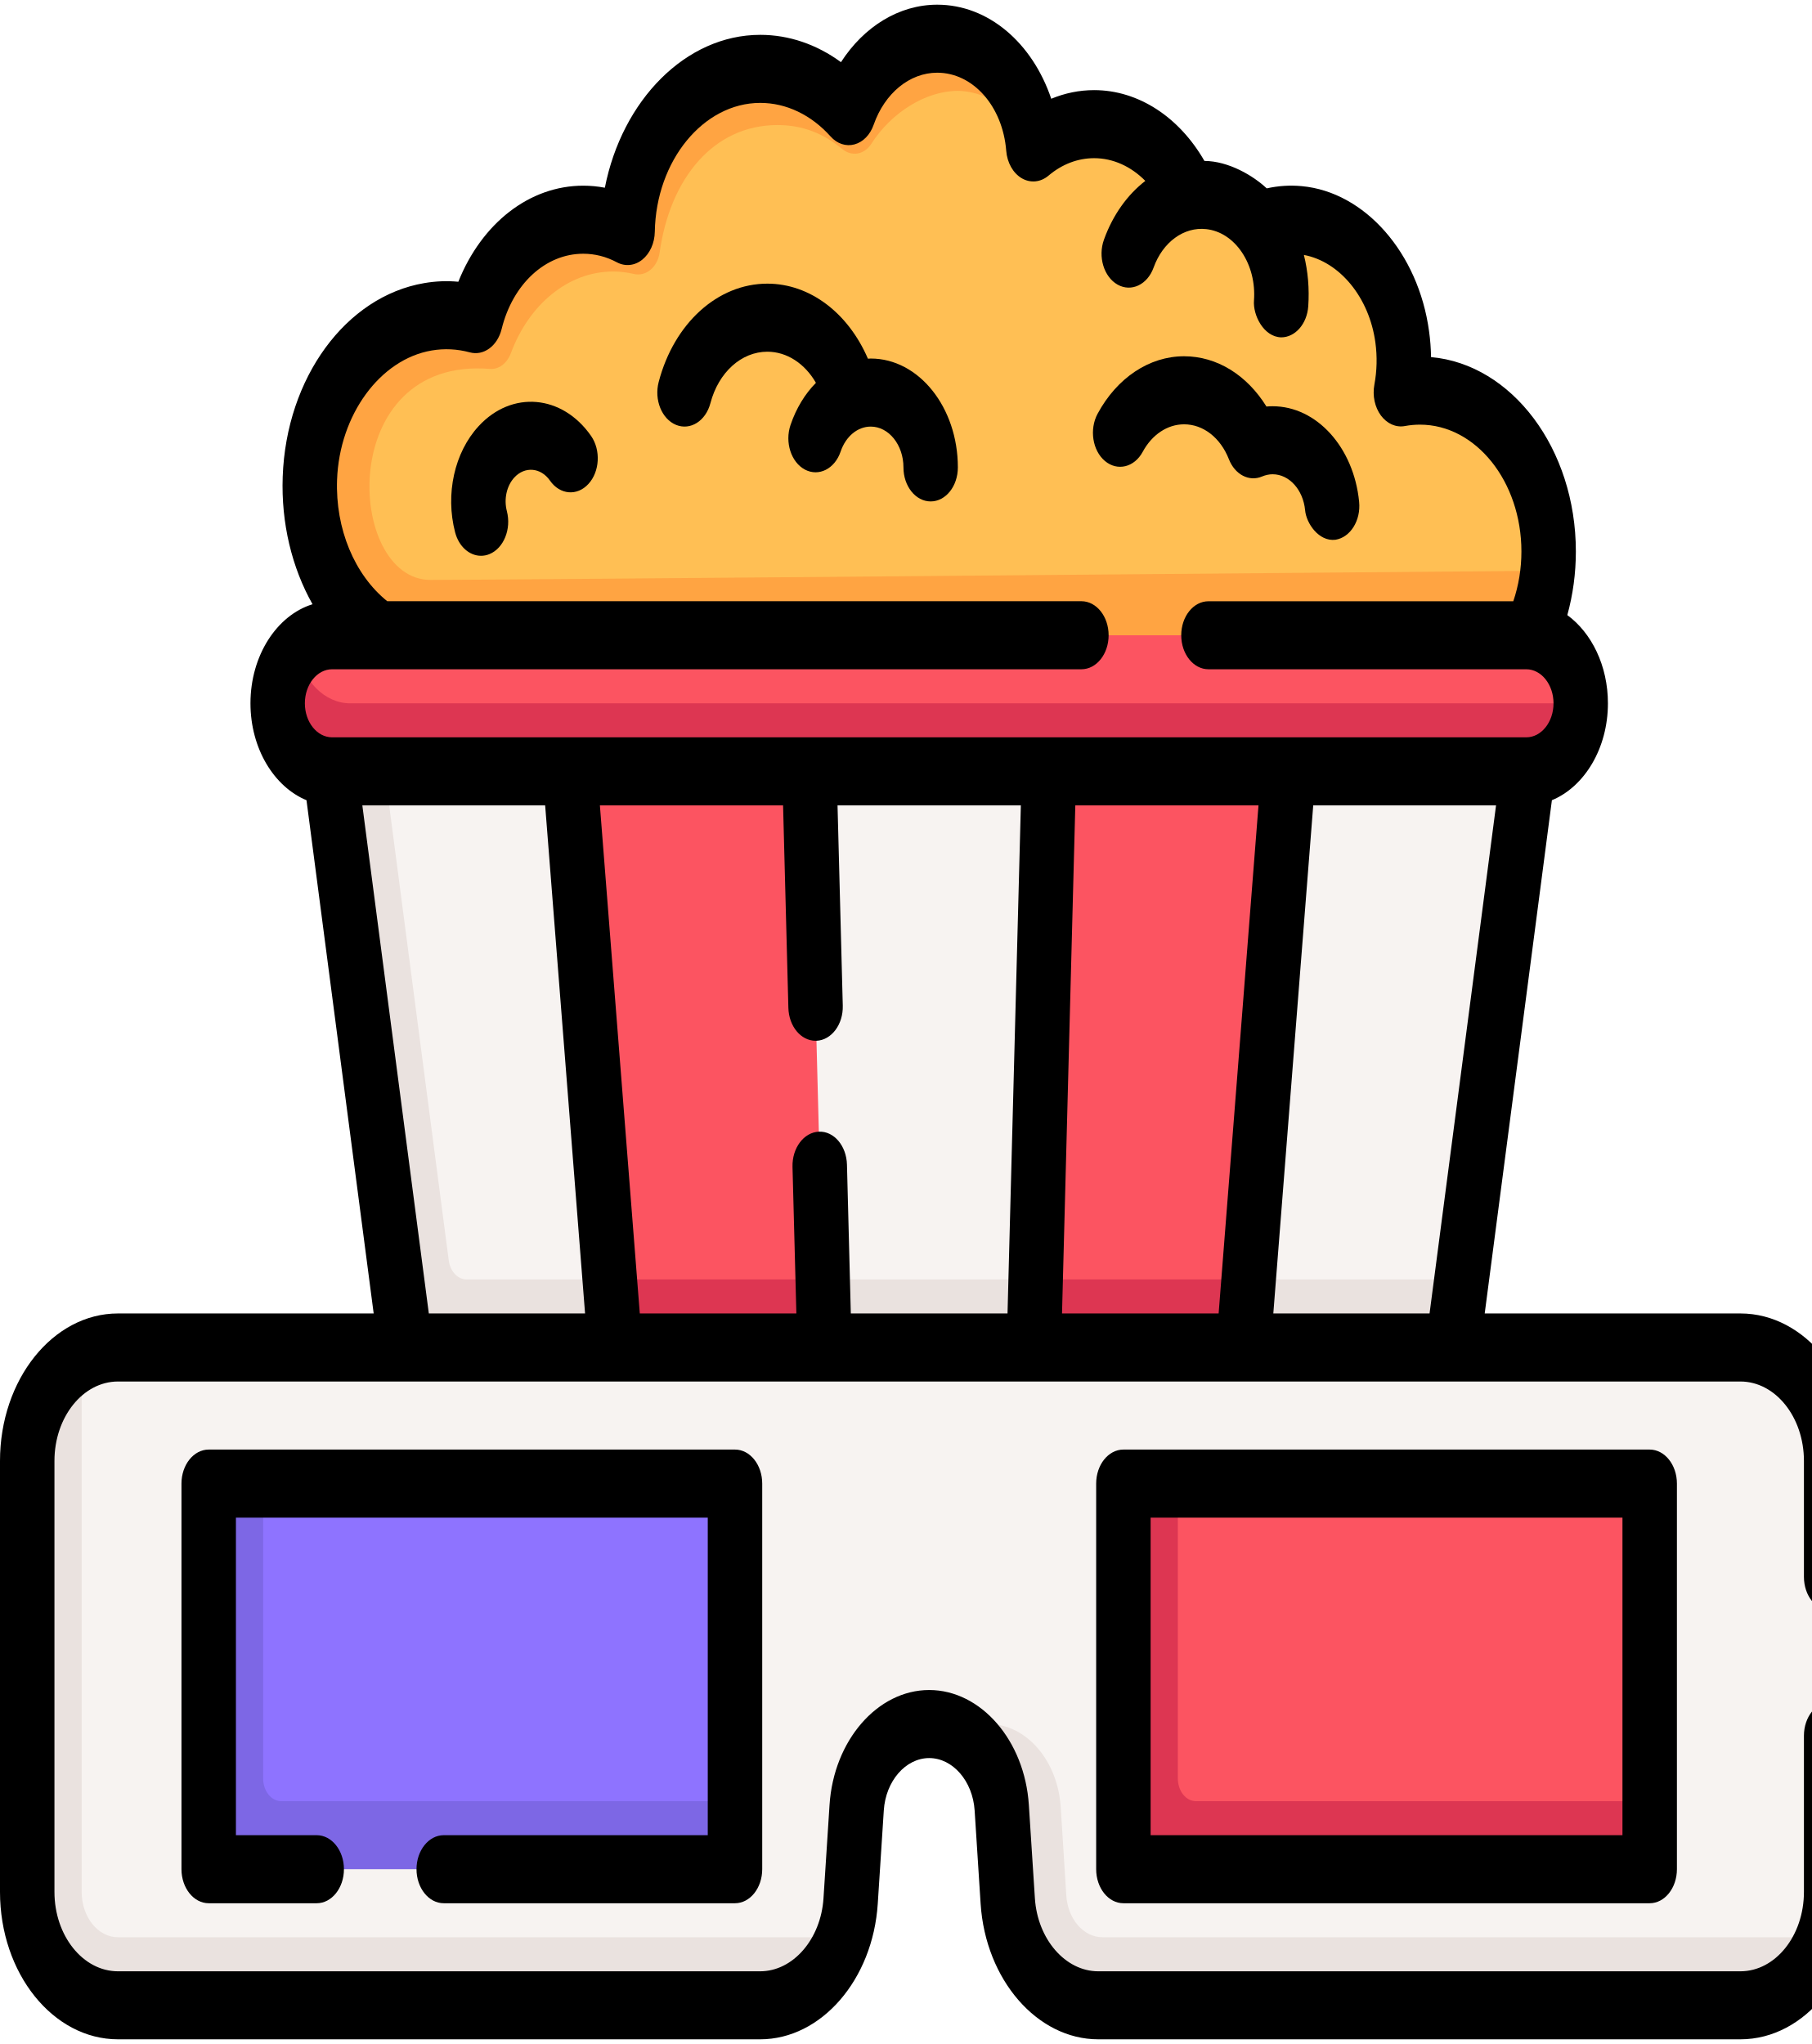
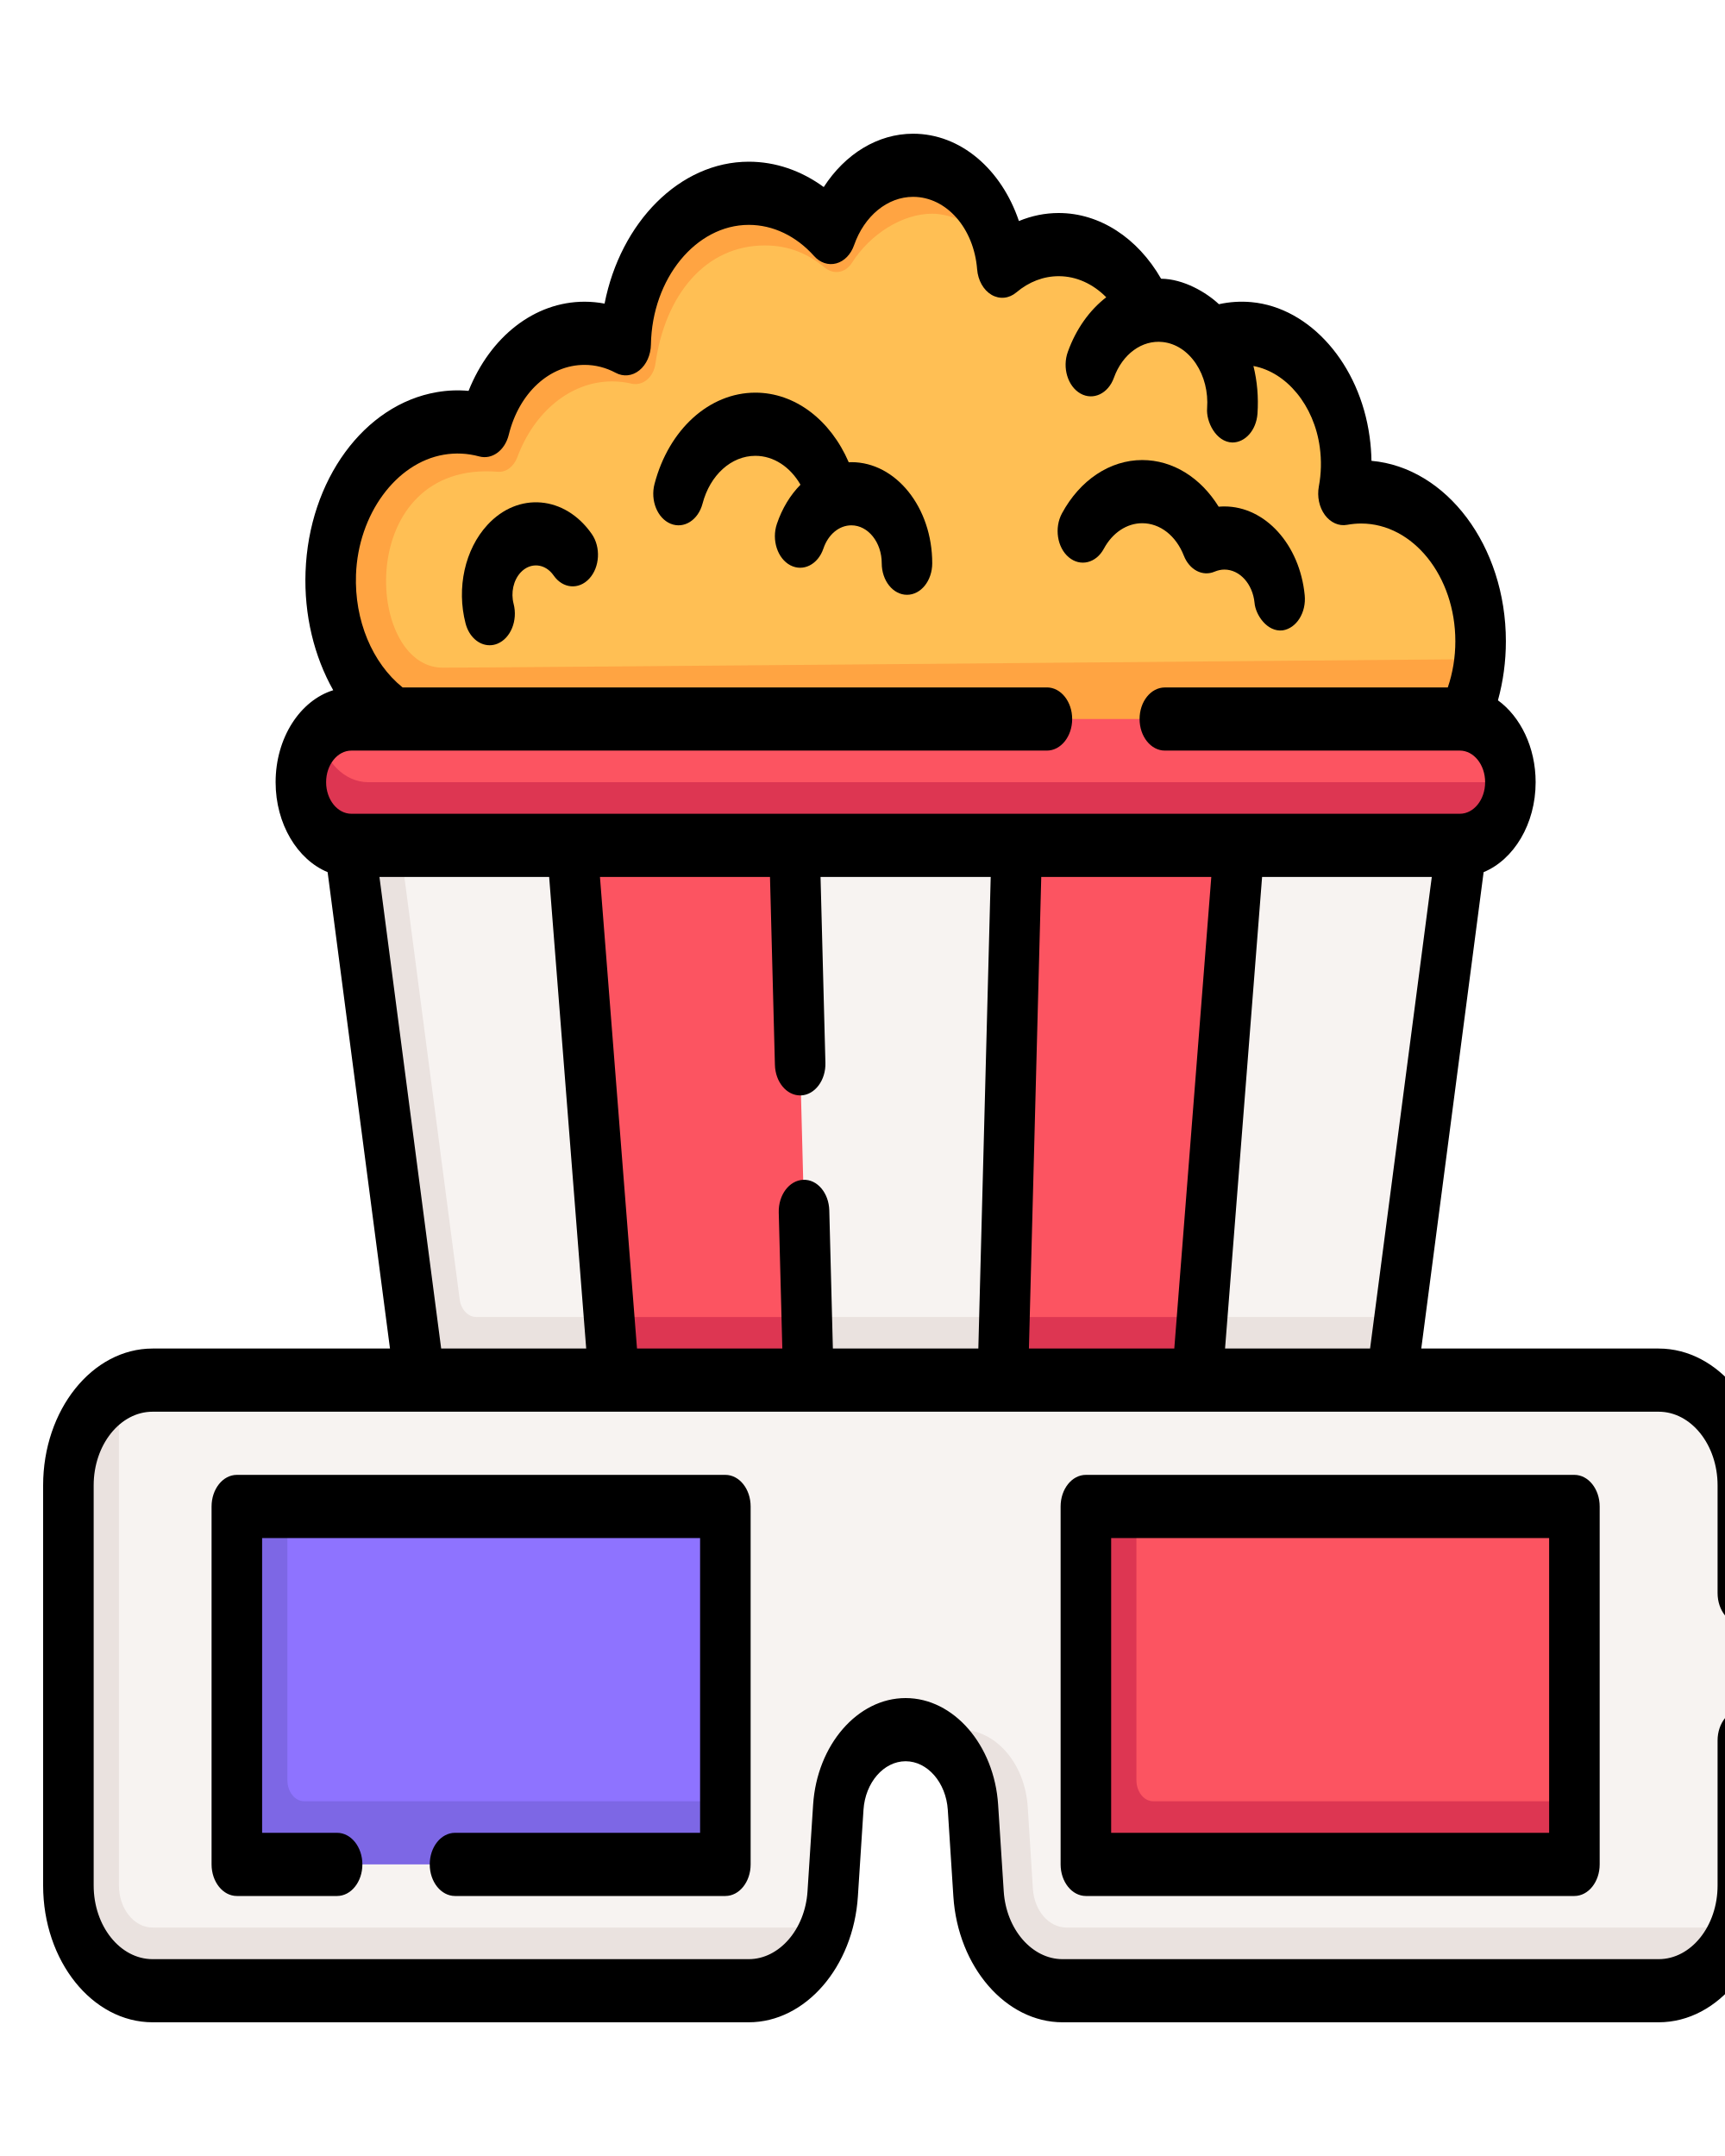
- <svg xmlns="http://www.w3.org/2000/svg" width="39" height="44" viewBox="0 0 39 44" fill="none">
-   <path d="M25.645 4.299C25.263 3.335 24.468 2.673 23.55 2.673C23.146 2.673 22.765 2.801 22.434 3.027C22.343 3.089 22.229 3.029 22.208 2.901C22.012 1.721 20.178 1.341 20.178 1.341C19.395 1.341 18.885 1.917 18.531 2.717C18.484 2.824 18.373 2.854 18.296 2.778C17.812 2.306 17.116 1.793 16.454 1.793C14.968 1.793 13.856 3.229 13.719 5.042C13.71 5.169 13.609 5.249 13.512 5.209C13.274 5.111 12.817 4.981 12.552 4.981C11.506 4.981 10.804 5.908 10.464 7.067C10.438 7.154 10.367 7.205 10.294 7.19C10.007 7.128 9.503 7.305 9.194 7.358C7.796 7.596 7.116 8.545 7.053 10.306C6.977 12.416 8.933 14.129 10.604 14.129C12.142 14.129 28.089 13.675 28.795 13.675C30.213 13.675 33.15 14.003 33.313 12.285C33.326 12.15 33.333 12.012 33.333 11.872C33.333 9.959 32.093 8.409 30.563 8.409C30.493 8.409 30.424 8.412 30.356 8.418C30.255 8.428 30.177 8.315 30.191 8.19C30.226 7.889 30.226 7.574 30.181 7.249C29.993 5.873 29.059 4.82 27.944 4.735C27.592 4.708 27.255 4.775 26.948 4.918L25.645 4.299Z" fill="#FFBF54" />
-   <path d="M9.266 12.484C7.444 12.484 7.212 7.673 10.546 7.941C10.74 7.957 10.917 7.817 10.998 7.598C11.383 6.563 12.222 5.845 13.195 5.845C13.348 5.845 13.498 5.863 13.643 5.897C13.902 5.958 14.154 5.754 14.199 5.431C14.424 3.833 15.362 2.692 16.735 2.692C17.283 2.692 17.727 2.876 18.127 3.207C18.331 3.375 18.603 3.333 18.755 3.095C19.181 2.426 19.925 1.956 20.617 1.956C21.113 1.956 21.84 2.292 22.208 2.901C22.01 1.631 21.117 0.833 20.173 0.833C19.39 0.833 18.708 1.375 18.354 2.175C18.307 2.282 18.196 2.312 18.119 2.236C17.635 1.764 17.026 1.482 16.364 1.482C14.877 1.482 13.657 2.901 13.52 4.714C13.511 4.841 13.41 4.921 13.313 4.881C13.075 4.783 12.819 4.729 12.554 4.729C11.509 4.729 10.618 5.557 10.278 6.716C10.252 6.802 10.181 6.854 10.108 6.838C9.785 6.769 9.445 6.765 9.094 6.842C7.843 7.119 6.871 8.392 6.696 9.949C6.558 11.114 6.903 12.342 7.593 13.144C8.12 13.764 8.83 14.144 9.61 14.144C11.149 14.144 29.857 15.335 30.562 15.335C31.98 15.335 33.15 14.003 33.313 12.285C26.238 12.346 10.465 12.484 9.266 12.484Z" fill="#FFA442" />
-   <path d="M30.149 29.69H9.226L7.578 16.605L7.638 16.214L32.761 16.205L32.891 16.605L31.459 27.542L30.149 29.69Z" fill="#F7F3F1" />
-   <path d="M9.659 27.133L8.281 16.605L7.704 16.116L7.109 16.605L9.46 34.573H10.632H30.54L31.459 27.542H10.044C9.853 27.542 9.69 27.369 9.659 27.133Z" fill="#EAE2DF" />
-   <path d="M25.699 34.573H14.301L13.124 27.542L12.266 16.605L12.518 16.214L27.386 16.205L27.734 16.605L26.876 27.542L25.699 34.573Z" fill="#FC5461" />
-   <path d="M26.324 34.573L26.876 27.542H13.124L13.676 34.573H26.324Z" fill="#DD3652" />
-   <path d="M21.795 29.69H18.205L17.708 27.542L17.422 16.605L17.572 16.214L22.174 16.182L22.578 16.605L22.292 27.542L21.795 29.69Z" fill="#F7F3F1" />
-   <path d="M22.108 34.573L22.292 27.542H17.708L17.892 34.573H22.108Z" fill="#EAE2DF" />
-   <path d="M32.302 16.174L7.957 16.205C7.31 16.205 6.415 15.335 6.415 15.335C6.415 14.882 6.141 14.281 6.4 14.013C6.603 13.802 6.864 13.675 7.148 13.675H32.852C33.499 13.675 34.023 14.331 34.023 15.14C34.023 15.949 32.949 16.174 32.302 16.174Z" fill="#FC5461" />
-   <path d="M6.4 14.013C6.141 14.281 5.977 14.687 5.977 15.14C5.977 15.949 6.501 16.605 7.148 16.605H32.852C33.499 16.605 34.023 15.949 34.023 15.14H7.539C6.985 15.14 6.522 14.659 6.4 14.013Z" fill="#DD3652" />
-   <path d="M0.82 31.644L0.742 40.53C0.742 41.879 1.617 42.972 2.695 42.972H16.206C17.002 42.972 17.85 42.569 18.153 41.702C18.237 41.461 18.291 41.198 18.309 40.922L18.439 38.913C18.504 37.896 19.184 37.112 20 37.112C20.816 37.112 21.675 37.491 21.74 38.508L21.847 40.727C21.929 41.995 22.776 42.972 23.794 42.972L37.226 42.905C38.027 42.905 38.95 42.565 39.251 41.702C39.356 41.403 39.414 41.073 39.414 40.726V31.448C39.414 30.1 38.54 29.007 37.461 29.007H2.539C2.269 29.007 2.013 29.075 1.779 29.199C1.772 29.202 1.765 29.206 1.758 29.21C1.073 29.591 0.82 30.642 0.82 31.644Z" fill="#F7F3F1" />
-   <path d="M1.758 40.726L1.758 29.21C1.068 29.587 0.586 30.447 0.586 31.448V40.726C0.586 42.074 1.46 43.167 2.539 43.167H16.362C17.158 43.167 17.85 42.569 18.153 41.702H2.539C2.108 41.702 1.758 41.265 1.758 40.726Z" fill="#EAE2DF" />
-   <path d="M22.951 40.802L22.832 38.912C22.769 37.896 22.09 37.112 21.274 37.112L20 37.112C20.816 37.112 21.496 37.896 21.561 38.913L21.691 40.922C21.773 42.19 22.62 43.167 23.638 43.167H37.461C38.262 43.167 38.95 42.564 39.251 41.702L23.73 41.702C23.322 41.702 22.983 41.31 22.951 40.802Z" fill="#EAE2DF" />
-   <path d="M15.273 40.042H5.039C4.823 40.042 4.648 39.823 4.648 39.554V32.62C4.648 32.35 4.823 32.132 5.039 32.132L5.664 31.936H15.43C15.645 31.936 15.82 32.155 15.82 32.425V38.773L15.664 39.554C15.664 39.823 15.489 40.042 15.273 40.042Z" fill="#8E73FF" />
-   <path d="M6.055 38.773C5.839 38.773 5.664 38.554 5.664 38.284V31.936H4.883C4.667 31.936 4.492 32.155 4.492 32.425V39.749C4.492 40.019 4.667 40.237 4.883 40.237H15.43C15.645 40.237 15.82 40.019 15.82 39.749V38.773H6.055Z" fill="#7D67E5" />
-   <path d="M34.961 40.042H24.727C24.511 40.042 24.336 39.823 24.336 39.554V32.62C24.336 32.35 24.511 32.132 24.727 32.132L25.352 31.936H35.117C35.333 31.936 35.508 32.155 35.508 32.425V38.773L35.352 39.554C35.352 39.823 35.177 40.042 34.961 40.042Z" fill="#FC5461" />
-   <path d="M25.742 38.773C25.526 38.773 25.352 38.554 25.352 38.284V31.936H24.57C24.355 31.936 24.18 32.155 24.18 32.425V39.749C24.18 40.019 24.355 40.237 24.57 40.237H35.117C35.333 40.237 35.508 40.019 35.508 39.749V38.773H25.742Z" fill="#DD3652" />
-   <path d="M39.414 34.678C39.738 34.678 40 34.35 40 33.945V31.448C40 29.698 38.861 28.274 37.461 28.274H31.957L33.403 17.226C34.103 16.936 34.609 16.11 34.609 15.14C34.609 14.33 34.257 13.622 33.735 13.241C33.856 12.803 33.919 12.34 33.919 11.872C33.919 9.659 32.541 7.841 30.802 7.687C30.799 7.5 30.785 7.314 30.759 7.129C30.53 5.445 29.378 4.132 28.019 4.007C27.764 3.983 27.512 4 27.265 4.055C26.976 3.783 26.447 3.468 25.924 3.464C25.379 2.515 24.498 1.94 23.55 1.94C23.233 1.94 22.922 2.004 22.627 2.126C22.221 0.923 21.273 0.101 20.173 0.101C19.356 0.101 18.599 0.567 18.101 1.338C17.578 0.955 16.979 0.75 16.364 0.75C14.759 0.75 13.388 2.16 13.019 4.041C12.866 4.012 12.711 3.997 12.554 3.997C11.395 3.997 10.369 4.806 9.865 6.065C9.622 6.042 9.377 6.052 9.133 6.094C7.443 6.381 6.161 8.134 6.085 10.262C6.049 11.261 6.283 12.22 6.727 13.007C5.96 13.244 5.391 14.11 5.391 15.14C5.391 16.11 5.897 16.936 6.597 17.226L8.043 28.274H2.539C1.139 28.274 0 29.698 0 31.448V40.726C0 42.476 1.139 43.899 2.539 43.899H16.362C17.676 43.899 18.787 42.617 18.893 40.981L19.023 38.972C19.063 38.34 19.493 37.845 20 37.845C20.507 37.845 20.937 38.34 20.978 38.972L21.107 40.981C21.213 42.617 22.325 43.899 23.638 43.899H37.461C38.861 43.899 40 42.476 40 40.726V37.363C40 36.959 39.738 36.631 39.414 36.631C39.09 36.631 38.828 36.959 38.828 37.363V40.726C38.828 41.668 38.215 42.435 37.461 42.435H23.638C22.931 42.435 22.332 41.744 22.275 40.863L22.145 38.854C22.056 37.467 21.113 36.38 20 36.38C18.887 36.38 17.944 37.467 17.855 38.854L17.725 40.863C17.668 41.744 17.069 42.435 16.362 42.435H2.539C1.785 42.435 1.172 41.668 1.172 40.726V31.448C1.172 30.506 1.785 29.739 2.539 29.739H37.461C38.215 29.739 38.828 30.506 38.828 31.448V33.945C38.828 34.35 39.09 34.678 39.414 34.678ZM27.407 28.274L28.266 17.337H32.201L30.77 28.274H27.407ZM22.859 28.274L23.145 17.337H27.088L26.23 28.274H22.859ZM18.23 25.07C18.219 24.665 17.95 24.346 17.625 24.361C17.301 24.375 17.048 24.713 17.058 25.117L17.141 28.274H13.771L12.912 17.337H16.855L16.969 21.695C16.979 22.092 17.239 22.404 17.554 22.404C17.561 22.404 17.567 22.404 17.574 22.404C17.897 22.39 18.151 22.052 18.14 21.648L18.027 17.337H21.973L21.686 28.274H18.313L18.23 25.07ZM7.148 14.407H23.276C23.6 14.407 23.862 14.079 23.862 13.675C23.862 13.27 23.6 12.942 23.276 12.942H8.335C7.63 12.374 7.217 11.383 7.255 10.328C7.306 8.93 8.181 7.734 9.291 7.545C9.565 7.498 9.841 7.512 10.112 7.585C10.41 7.666 10.707 7.448 10.797 7.084C11.035 6.114 11.741 5.462 12.554 5.462C12.805 5.462 13.049 5.524 13.277 5.646C13.456 5.742 13.662 5.721 13.825 5.589C13.989 5.457 14.09 5.233 14.094 4.989C14.121 3.459 15.139 2.215 16.364 2.215C16.923 2.215 17.461 2.472 17.878 2.938C18.018 3.095 18.209 3.158 18.393 3.108C18.577 3.058 18.73 2.901 18.805 2.685C19.043 2.005 19.58 1.565 20.173 1.565C20.944 1.565 21.582 2.288 21.658 3.245C21.678 3.502 21.805 3.727 21.992 3.837C22.179 3.946 22.398 3.925 22.569 3.78C22.859 3.535 23.198 3.405 23.55 3.405C23.958 3.405 24.345 3.583 24.652 3.894C24.27 4.189 23.955 4.622 23.762 5.158C23.628 5.527 23.76 5.96 24.055 6.127C24.35 6.293 24.697 6.129 24.83 5.76C25.027 5.212 25.482 4.879 25.962 4.932C26.263 4.965 26.536 5.142 26.731 5.432C26.925 5.722 27.018 6.089 26.991 6.466C26.964 6.779 27.197 7.252 27.576 7.262C27.876 7.262 28.132 6.975 28.159 6.593C28.185 6.214 28.153 5.84 28.065 5.488C28.835 5.632 29.472 6.401 29.604 7.374C29.645 7.676 29.638 7.981 29.582 8.281C29.538 8.517 29.591 8.765 29.722 8.943C29.854 9.121 30.047 9.207 30.239 9.171C30.347 9.151 30.456 9.141 30.563 9.141C31.767 9.141 32.747 10.366 32.747 11.872C32.747 12.241 32.687 12.606 32.572 12.943H26.011C25.687 12.943 25.425 13.27 25.425 13.675C25.425 14.079 25.687 14.407 26.011 14.407H32.852C33.175 14.407 33.438 14.736 33.438 15.14C33.438 15.544 33.175 15.872 32.852 15.872H7.148C6.825 15.872 6.562 15.544 6.562 15.14C6.562 14.736 6.825 14.407 7.148 14.407ZM7.799 17.337H11.734L12.593 28.274H9.23L7.799 17.337Z" fill="black" />
-   <path d="M9.551 39.505C9.228 39.505 8.965 39.833 8.965 40.237C8.965 40.642 9.228 40.97 9.551 40.97H15.82C16.144 40.97 16.406 40.642 16.406 40.237V31.936C16.406 31.532 16.144 31.204 15.82 31.204H4.492C4.169 31.204 3.906 31.532 3.906 31.936V40.237C3.906 40.642 4.169 40.97 4.492 40.97H6.817C7.14 40.97 7.403 40.642 7.403 40.237C7.403 39.833 7.14 39.505 6.817 39.505H5.078V32.669H15.234V39.505H9.551Z" fill="black" />
-   <path d="M24.18 31.204C23.856 31.204 23.594 31.532 23.594 31.936V40.237C23.594 40.642 23.856 40.97 24.18 40.97H35.508C35.831 40.97 36.094 40.642 36.094 40.237V31.936C36.094 31.532 35.831 31.204 35.508 31.204H24.18ZM34.922 39.505H24.766V32.669H34.922V39.505Z" fill="black" />
-   <path d="M24.596 9.726C24.796 9.355 25.129 9.134 25.486 9.134C25.899 9.134 26.269 9.422 26.451 9.886C26.581 10.217 26.887 10.376 27.165 10.257C27.24 10.226 27.316 10.209 27.392 10.209C27.747 10.209 28.048 10.541 28.091 10.981C28.114 11.26 28.384 11.663 28.744 11.619C29.065 11.569 29.294 11.204 29.254 10.802C29.139 9.629 28.338 8.745 27.392 8.745C27.347 8.745 27.303 8.747 27.259 8.751C26.839 8.073 26.193 7.669 25.486 7.669C24.739 7.669 24.043 8.131 23.625 8.906C23.444 9.241 23.514 9.697 23.782 9.923C24.05 10.149 24.415 10.061 24.596 9.726Z" fill="black" />
-   <path d="M18.742 7.718C18.722 7.718 18.701 7.72 18.681 7.721C18.257 6.738 17.434 6.106 16.516 6.106C15.45 6.106 14.51 6.956 14.178 8.221C14.076 8.606 14.244 9.02 14.551 9.146C14.859 9.272 15.19 9.063 15.291 8.679C15.465 8.016 15.957 7.571 16.516 7.571C16.939 7.571 17.325 7.828 17.562 8.241C17.328 8.478 17.138 8.786 17.015 9.149C16.889 9.521 17.028 9.951 17.326 10.109C17.625 10.266 17.968 10.092 18.094 9.72C18.205 9.393 18.459 9.183 18.742 9.183C19.13 9.183 19.446 9.577 19.446 10.062C19.446 10.466 19.708 10.794 20.032 10.794C20.355 10.794 20.617 10.466 20.617 10.062C20.617 8.769 19.776 7.718 18.742 7.718Z" fill="black" />
-   <path d="M10.302 9.174C9.78 9.74 9.582 10.637 9.796 11.459C9.877 11.768 10.106 11.964 10.353 11.964C10.413 11.964 10.475 11.953 10.535 11.928C10.842 11.802 11.01 11.389 10.91 11.004C10.842 10.744 10.905 10.459 11.07 10.279C11.297 10.033 11.641 10.063 11.838 10.346C12.051 10.652 12.421 10.684 12.665 10.418C12.909 10.153 12.935 9.691 12.723 9.385C12.102 8.493 11.016 8.398 10.302 9.174Z" fill="black" />
+ <svg xmlns="http://www.w3.org/2000/svg" width="40" height="50" viewBox="0 0 40 50" fill="none">
+   <g clip-path="url(#clip0)">
+     <path d="M26.645 7.299C26.263 6.335 25.468 5.673 24.55 5.673C24.146 5.673 23.765 5.801 23.434 6.027C23.343 6.089 23.229 6.029 23.208 5.901C23.012 4.721 21.178 4.341 21.178 4.341C20.395 4.341 19.885 4.917 19.531 5.717C19.484 5.824 19.373 5.854 19.296 5.778C18.812 5.306 18.116 4.793 17.454 4.793C15.968 4.793 14.856 6.229 14.719 8.042C14.71 8.169 14.609 8.249 14.512 8.209C14.274 8.111 13.817 7.981 13.552 7.981C12.506 7.981 11.804 8.908 11.464 10.067C11.438 10.153 11.367 10.205 11.294 10.19C11.007 10.128 10.503 10.305 10.194 10.358C8.796 10.596 8.116 11.545 8.053 13.306C7.977 15.416 9.933 17.129 11.604 17.129C13.142 17.129 29.089 16.675 29.795 16.675C31.213 16.675 34.15 17.003 34.313 15.285C34.326 15.15 34.333 15.012 34.333 14.872C34.333 12.959 33.093 11.409 31.563 11.409C31.493 11.409 31.424 11.412 31.356 11.418C31.255 11.428 31.177 11.315 31.191 11.19C31.226 10.889 31.226 10.574 31.181 10.249C30.993 8.873 30.059 7.82 28.944 7.735C28.592 7.708 28.255 7.775 27.948 7.918L26.645 7.299Z" fill="#FFBF54" />
+     <path d="M10.266 15.484C8.444 15.484 8.212 10.673 11.546 10.941C11.74 10.957 11.917 10.817 11.998 10.598C12.383 9.563 13.222 8.845 14.195 8.845C14.348 8.845 14.498 8.863 14.643 8.897C14.902 8.958 15.154 8.754 15.199 8.431C15.424 6.833 16.362 5.692 17.735 5.692C18.283 5.692 18.727 5.876 19.127 6.207C19.331 6.375 19.603 6.333 19.755 6.095C20.181 5.426 20.925 4.956 21.617 4.956C22.113 4.956 22.84 5.292 23.208 5.901C23.01 4.631 22.117 3.833 21.173 3.833C20.39 3.833 19.708 4.375 19.354 5.175C19.307 5.282 19.196 5.312 19.119 5.236C18.635 4.764 18.026 4.482 17.364 4.482C15.877 4.482 14.657 5.901 14.52 7.714C14.511 7.841 14.41 7.921 14.313 7.881C14.075 7.783 13.819 7.729 13.554 7.729C12.509 7.729 11.618 8.557 11.278 9.716C11.252 9.802 11.181 9.854 11.108 9.838C10.785 9.769 10.445 9.765 10.095 9.842C8.843 10.119 7.871 11.392 7.696 12.949C7.558 14.114 7.903 15.342 8.593 16.144C9.12 16.764 9.83 17.144 10.61 17.144C12.149 17.144 30.857 18.335 31.562 18.335C32.98 18.335 34.15 17.003 34.313 15.285C27.238 15.346 11.465 15.484 10.266 15.484Z" fill="#FFA442" />
+     <path d="M31.149 32.69H10.226L8.578 19.605L8.638 19.214L33.761 19.205L33.891 19.605L32.459 30.542L31.149 32.69Z" fill="#F7F3F1" />
+     <path d="M10.659 30.133L9.281 19.605L8.704 19.116L8.109 19.605L10.46 37.573H11.632H31.54L32.459 30.542H11.044C10.853 30.542 10.69 30.369 10.659 30.133Z" fill="#EAE2DF" />
+     <path d="M26.699 37.573H15.301L14.124 30.542L13.266 19.605L13.518 19.214L28.386 19.205L28.734 19.605L27.876 30.542L26.699 37.573Z" fill="#FC5461" />
+     <path d="M27.324 37.573L27.876 30.542H14.124L14.676 37.573H27.324Z" fill="#DD3652" />
+     <path d="M22.795 32.69H19.205L18.708 30.542L18.422 19.605L18.572 19.214L23.174 19.182L23.578 19.605L23.292 30.542L22.795 32.69Z" fill="#F7F3F1" />
+     <path d="M23.108 37.573L23.292 30.542H18.708L18.892 37.573H23.108Z" fill="#EAE2DF" />
+     <path d="M33.302 19.174L8.957 19.205C8.31 19.205 7.415 18.335 7.415 18.335C7.415 17.882 7.141 17.282 7.4 17.013C7.603 16.802 7.864 16.675 8.148 16.675H33.852C34.499 16.675 35.023 17.331 35.023 18.14C35.023 18.949 33.949 19.174 33.302 19.174Z" fill="#FC5461" />
+     <path d="M7.4 17.013C7.141 17.282 6.977 17.686 6.977 18.14C6.977 18.949 7.501 19.605 8.148 19.605H33.852C34.499 19.605 35.023 18.949 35.023 18.14H8.539C7.985 18.14 7.522 17.659 7.4 17.013Z" fill="#DD3652" />
+     <path d="M1.82 34.644L1.742 43.53C1.742 44.879 2.617 45.972 3.695 45.972H17.206C18.002 45.972 18.85 45.569 19.153 44.702C19.237 44.461 19.291 44.198 19.309 43.922L19.439 41.913C19.504 40.896 20.184 40.112 21 40.112C21.816 40.112 22.675 40.491 22.74 41.508L22.847 43.727C22.929 44.995 23.776 45.972 24.794 45.972L38.226 45.905C39.027 45.905 39.95 45.565 40.251 44.702C40.356 44.403 40.414 44.073 40.414 43.726V34.448C40.414 33.1 39.54 32.007 38.461 32.007H3.539C3.269 32.007 3.013 32.075 2.779 32.199C2.772 32.202 2.765 32.206 2.758 32.21C2.073 32.591 1.82 33.642 1.82 34.644Z" fill="#F7F3F1" />
+     <path d="M2.758 43.726L2.758 32.21C2.068 32.587 1.586 33.447 1.586 34.448V43.726C1.586 45.074 2.46 46.167 3.539 46.167H17.362C18.158 46.167 18.85 45.569 19.153 44.702H3.539C3.108 44.702 2.758 44.265 2.758 43.726Z" fill="#EAE2DF" />
+     <path d="M23.951 43.802L23.832 41.912C23.769 40.896 23.09 40.112 22.274 40.112L21 40.112C21.816 40.112 22.496 40.896 22.561 41.913L22.691 43.922C22.773 45.19 23.62 46.167 24.638 46.167H38.461C39.262 46.167 39.95 45.564 40.251 44.702L24.73 44.702C24.322 44.702 23.983 44.31 23.951 43.802Z" fill="#EAE2DF" />
+     <path d="M16.273 43.042H6.039C5.823 43.042 5.648 42.823 5.648 42.554V35.62C5.648 35.35 5.823 35.132 6.039 35.132L6.664 34.937H16.43C16.645 34.937 16.82 35.155 16.82 35.425V41.773L16.664 42.554C16.664 42.823 16.489 43.042 16.273 43.042Z" fill="#8E73FF" />
+     <path d="M7.055 41.773C6.839 41.773 6.664 41.554 6.664 41.284V34.937H5.883C5.667 34.937 5.492 35.155 5.492 35.425V42.749C5.492 43.019 5.667 43.237 5.883 43.237H16.43C16.645 43.237 16.82 43.019 16.82 42.749V41.773H7.055Z" fill="#7D67E5" />
+     <path d="M35.961 43.042H25.727C25.511 43.042 25.336 42.823 25.336 42.554V35.62C25.336 35.35 25.511 35.132 25.727 35.132L26.352 34.937H36.117C36.333 34.937 36.508 35.155 36.508 35.425V41.773L36.352 42.554C36.352 42.823 36.177 43.042 35.961 43.042Z" fill="#FC5461" />
+     <path d="M26.742 41.773C26.526 41.773 26.352 41.554 26.352 41.284V34.937H25.57C25.355 34.937 25.18 35.155 25.18 35.425V42.749C25.18 43.019 25.355 43.237 25.57 43.237H36.117C36.333 43.237 36.508 43.019 36.508 42.749V41.773H26.742Z" fill="#DD3652" />
+     <path d="M40.414 37.678C40.738 37.678 41 37.35 41 36.945V34.448C41 32.698 39.861 31.274 38.461 31.274H32.957L34.403 20.226C35.103 19.936 35.609 19.11 35.609 18.14C35.609 17.33 35.257 16.622 34.735 16.241C34.856 15.803 34.919 15.34 34.919 14.872C34.919 12.659 33.541 10.841 31.802 10.687C31.799 10.501 31.785 10.314 31.759 10.129C31.53 8.445 30.378 7.132 29.019 7.007C28.764 6.984 28.512 7 28.265 7.055C27.976 6.783 27.447 6.468 26.924 6.464C26.379 5.515 25.498 4.94 24.55 4.94C24.233 4.94 23.922 5.004 23.627 5.126C23.221 3.923 22.273 3.101 21.173 3.101C20.356 3.101 19.599 3.567 19.101 4.338C18.578 3.955 17.979 3.75 17.364 3.75C15.759 3.75 14.388 5.16 14.019 7.041C13.866 7.012 13.711 6.997 13.554 6.997C12.395 6.997 11.369 7.806 10.865 9.065C10.622 9.042 10.377 9.052 10.133 9.094C8.443 9.381 7.161 11.134 7.085 13.262C7.049 14.261 7.283 15.22 7.727 16.007C6.96 16.244 6.391 17.11 6.391 18.14C6.391 19.11 6.897 19.936 7.597 20.226L9.043 31.274H3.539C2.139 31.274 1 32.698 1 34.448V43.726C1 45.476 2.139 46.899 3.539 46.899H17.362C18.676 46.899 19.787 45.617 19.893 43.981L20.023 41.972C20.063 41.34 20.493 40.845 21 40.845C21.507 40.845 21.937 41.34 21.978 41.972L22.107 43.981C22.213 45.617 23.325 46.899 24.638 46.899H38.461C39.861 46.899 41 45.476 41 43.726V40.363C41 39.959 40.738 39.631 40.414 39.631C40.09 39.631 39.828 39.959 39.828 40.363V43.726C39.828 44.668 39.215 45.435 38.461 45.435H24.638C23.931 45.435 23.332 44.744 23.275 43.863L23.145 41.854C23.056 40.467 22.113 39.38 21 39.38C19.887 39.38 18.944 40.467 18.855 41.854L18.725 43.863C18.668 44.744 18.069 45.435 17.362 45.435H3.539C2.785 45.435 2.172 44.668 2.172 43.726V34.448C2.172 33.506 2.785 32.739 3.539 32.739H38.461C39.215 32.739 39.828 33.506 39.828 34.448V36.945C39.828 37.35 40.09 37.678 40.414 37.678ZM28.407 31.274L29.266 20.337H33.201L31.77 31.274H28.407ZM23.859 31.274L24.145 20.337H28.088L27.23 31.274H23.859ZM19.23 28.07C19.219 27.665 18.95 27.346 18.625 27.361C18.301 27.375 18.048 27.713 18.058 28.117L18.141 31.274H14.771L13.912 20.337H17.855L17.969 24.695C17.979 25.092 18.239 25.404 18.554 25.404C18.561 25.404 18.567 25.404 18.574 25.404C18.897 25.39 19.151 25.052 19.14 24.648L19.027 20.337H22.973L22.686 31.274H19.313L19.23 28.07ZM8.148 17.407H24.276C24.6 17.407 24.862 17.079 24.862 16.675C24.862 16.27 24.6 15.942 24.276 15.942H9.335C8.63 15.374 8.217 14.383 8.255 13.328C8.306 11.93 9.181 10.734 10.291 10.545C10.565 10.498 10.841 10.512 11.112 10.585C11.41 10.666 11.707 10.448 11.797 10.084C12.035 9.114 12.741 8.462 13.554 8.462C13.805 8.462 14.049 8.524 14.277 8.646C14.456 8.742 14.662 8.721 14.825 8.589C14.989 8.457 15.09 8.233 15.094 7.989C15.121 6.459 16.139 5.215 17.364 5.215C17.923 5.215 18.461 5.472 18.878 5.938C19.018 6.095 19.209 6.158 19.393 6.108C19.577 6.058 19.73 5.901 19.805 5.685C20.043 5.005 20.58 4.565 21.173 4.565C21.944 4.565 22.582 5.288 22.658 6.245C22.678 6.502 22.805 6.727 22.992 6.837C23.179 6.946 23.398 6.925 23.569 6.78C23.859 6.535 24.198 6.405 24.55 6.405C24.958 6.405 25.345 6.583 25.652 6.894C25.27 7.189 24.955 7.622 24.762 8.158C24.628 8.527 24.76 8.96 25.055 9.127C25.35 9.293 25.697 9.129 25.83 8.76C26.027 8.212 26.482 7.879 26.962 7.932C27.263 7.965 27.536 8.142 27.731 8.432C27.925 8.722 28.018 9.089 27.991 9.466C27.964 9.779 28.197 10.252 28.576 10.262C28.876 10.262 29.132 9.975 29.159 9.593C29.185 9.214 29.153 8.84 29.065 8.488C29.835 8.632 30.472 9.401 30.604 10.374C30.645 10.676 30.638 10.981 30.582 11.281C30.538 11.517 30.591 11.765 30.722 11.943C30.854 12.121 31.047 12.207 31.239 12.171C31.347 12.151 31.456 12.141 31.563 12.141C32.767 12.141 33.747 13.366 33.747 14.872C33.747 15.241 33.687 15.606 33.572 15.943H27.011C26.687 15.943 26.425 16.27 26.425 16.675C26.425 17.079 26.687 17.407 27.011 17.407H33.852C34.175 17.407 34.438 17.736 34.438 18.14C34.438 18.544 34.175 18.872 33.852 18.872H8.148C7.825 18.872 7.562 18.544 7.562 18.14C7.562 17.736 7.825 17.407 8.148 17.407ZM8.799 20.337H12.734L13.593 31.274H10.23L8.799 20.337Z" fill="black" />
+     <path d="M10.551 42.505C10.228 42.505 9.965 42.833 9.965 43.237C9.965 43.642 10.228 43.97 10.551 43.97H16.82C17.144 43.97 17.406 43.642 17.406 43.237V34.937C17.406 34.532 17.144 34.204 16.82 34.204H5.492C5.169 34.204 4.906 34.532 4.906 34.937V43.237C4.906 43.642 5.169 43.97 5.492 43.97H7.817C8.14 43.97 8.403 43.642 8.403 43.237C8.403 42.833 8.14 42.505 7.817 42.505H6.078V35.669H16.234V42.505H10.551Z" fill="black" />
+     <path d="M25.18 34.204C24.856 34.204 24.594 34.532 24.594 34.937V43.237C24.594 43.642 24.856 43.97 25.18 43.97H36.508C36.831 43.97 37.094 43.642 37.094 43.237V34.937C37.094 34.532 36.831 34.204 36.508 34.204H25.18ZM35.922 42.505H25.766V35.669H35.922V42.505Z" fill="black" />
+     <path d="M25.596 12.726C25.796 12.355 26.129 12.134 26.486 12.134C26.899 12.134 27.269 12.422 27.451 12.886C27.581 13.217 27.887 13.376 28.165 13.257C28.24 13.226 28.316 13.209 28.392 13.209C28.747 13.209 29.048 13.541 29.091 13.981C29.114 14.26 29.384 14.663 29.744 14.619C30.065 14.569 30.294 14.204 30.254 13.802C30.139 12.629 29.338 11.745 28.392 11.745C28.347 11.745 28.303 11.747 28.259 11.751C27.839 11.073 27.193 10.669 26.486 10.669C25.739 10.669 25.043 11.132 24.625 11.906C24.444 12.241 24.514 12.697 24.782 12.923C25.05 13.149 25.415 13.061 25.596 12.726Z" fill="black" />
+     <path d="M19.742 10.718C19.722 10.718 19.701 10.72 19.681 10.721C19.257 9.738 18.434 9.106 17.516 9.106C16.45 9.106 15.51 9.956 15.178 11.221C15.076 11.606 15.244 12.02 15.551 12.146C15.859 12.272 16.19 12.063 16.291 11.679C16.465 11.016 16.957 10.571 17.516 10.571C17.939 10.571 18.325 10.828 18.562 11.241C18.328 11.478 18.138 11.786 18.015 12.149C17.889 12.521 18.028 12.951 18.326 13.109C18.625 13.266 18.968 13.092 19.094 12.72C19.205 12.393 19.459 12.183 19.742 12.183C20.13 12.183 20.446 12.577 20.446 13.062C20.446 13.466 20.708 13.794 21.032 13.794C21.355 13.794 21.617 13.466 21.617 13.062C21.617 11.769 20.776 10.718 19.742 10.718Z" fill="black" />
+     <path d="M11.302 12.174C10.78 12.741 10.582 13.637 10.796 14.459C10.877 14.768 11.106 14.964 11.353 14.964C11.413 14.964 11.475 14.953 11.535 14.928C11.842 14.802 12.01 14.389 11.91 14.004C11.842 13.744 11.905 13.459 12.07 13.279C12.297 13.033 12.641 13.063 12.838 13.346C13.051 13.652 13.421 13.684 13.665 13.418C13.909 13.153 13.935 12.691 13.723 12.385C13.102 11.493 12.016 11.398 11.302 12.174Z" fill="black" />
+   </g>
</svg>
